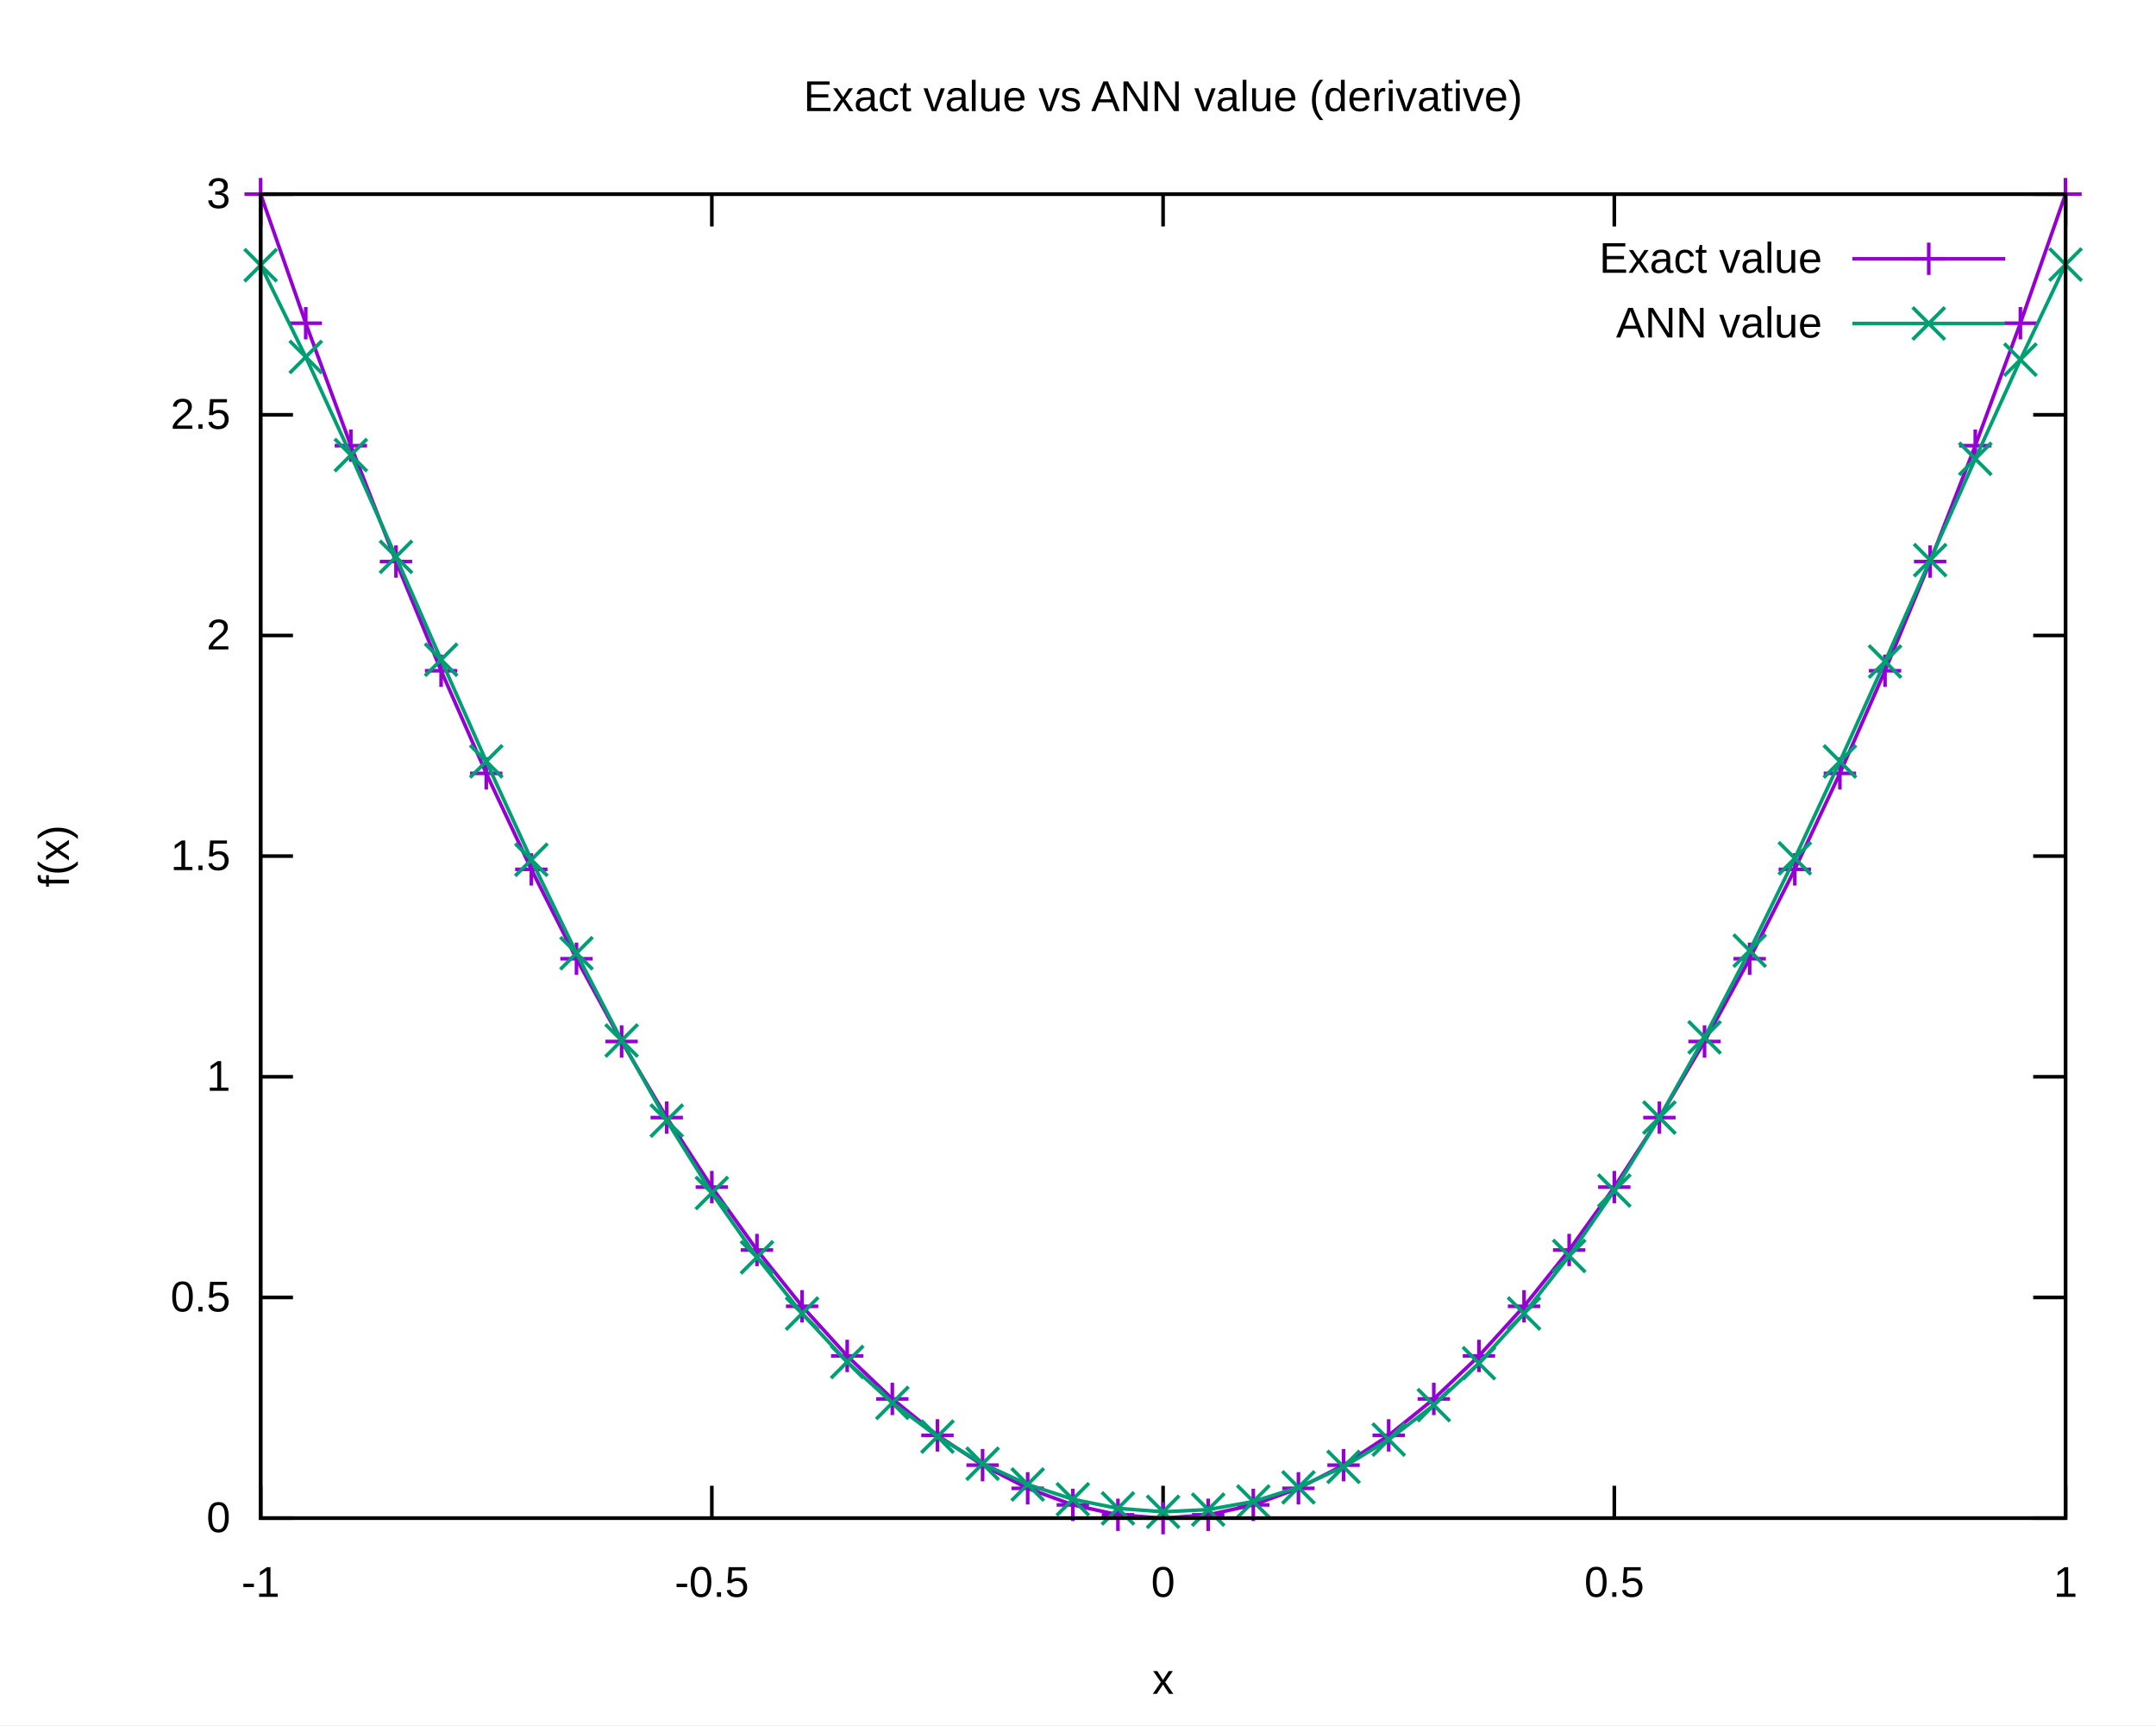
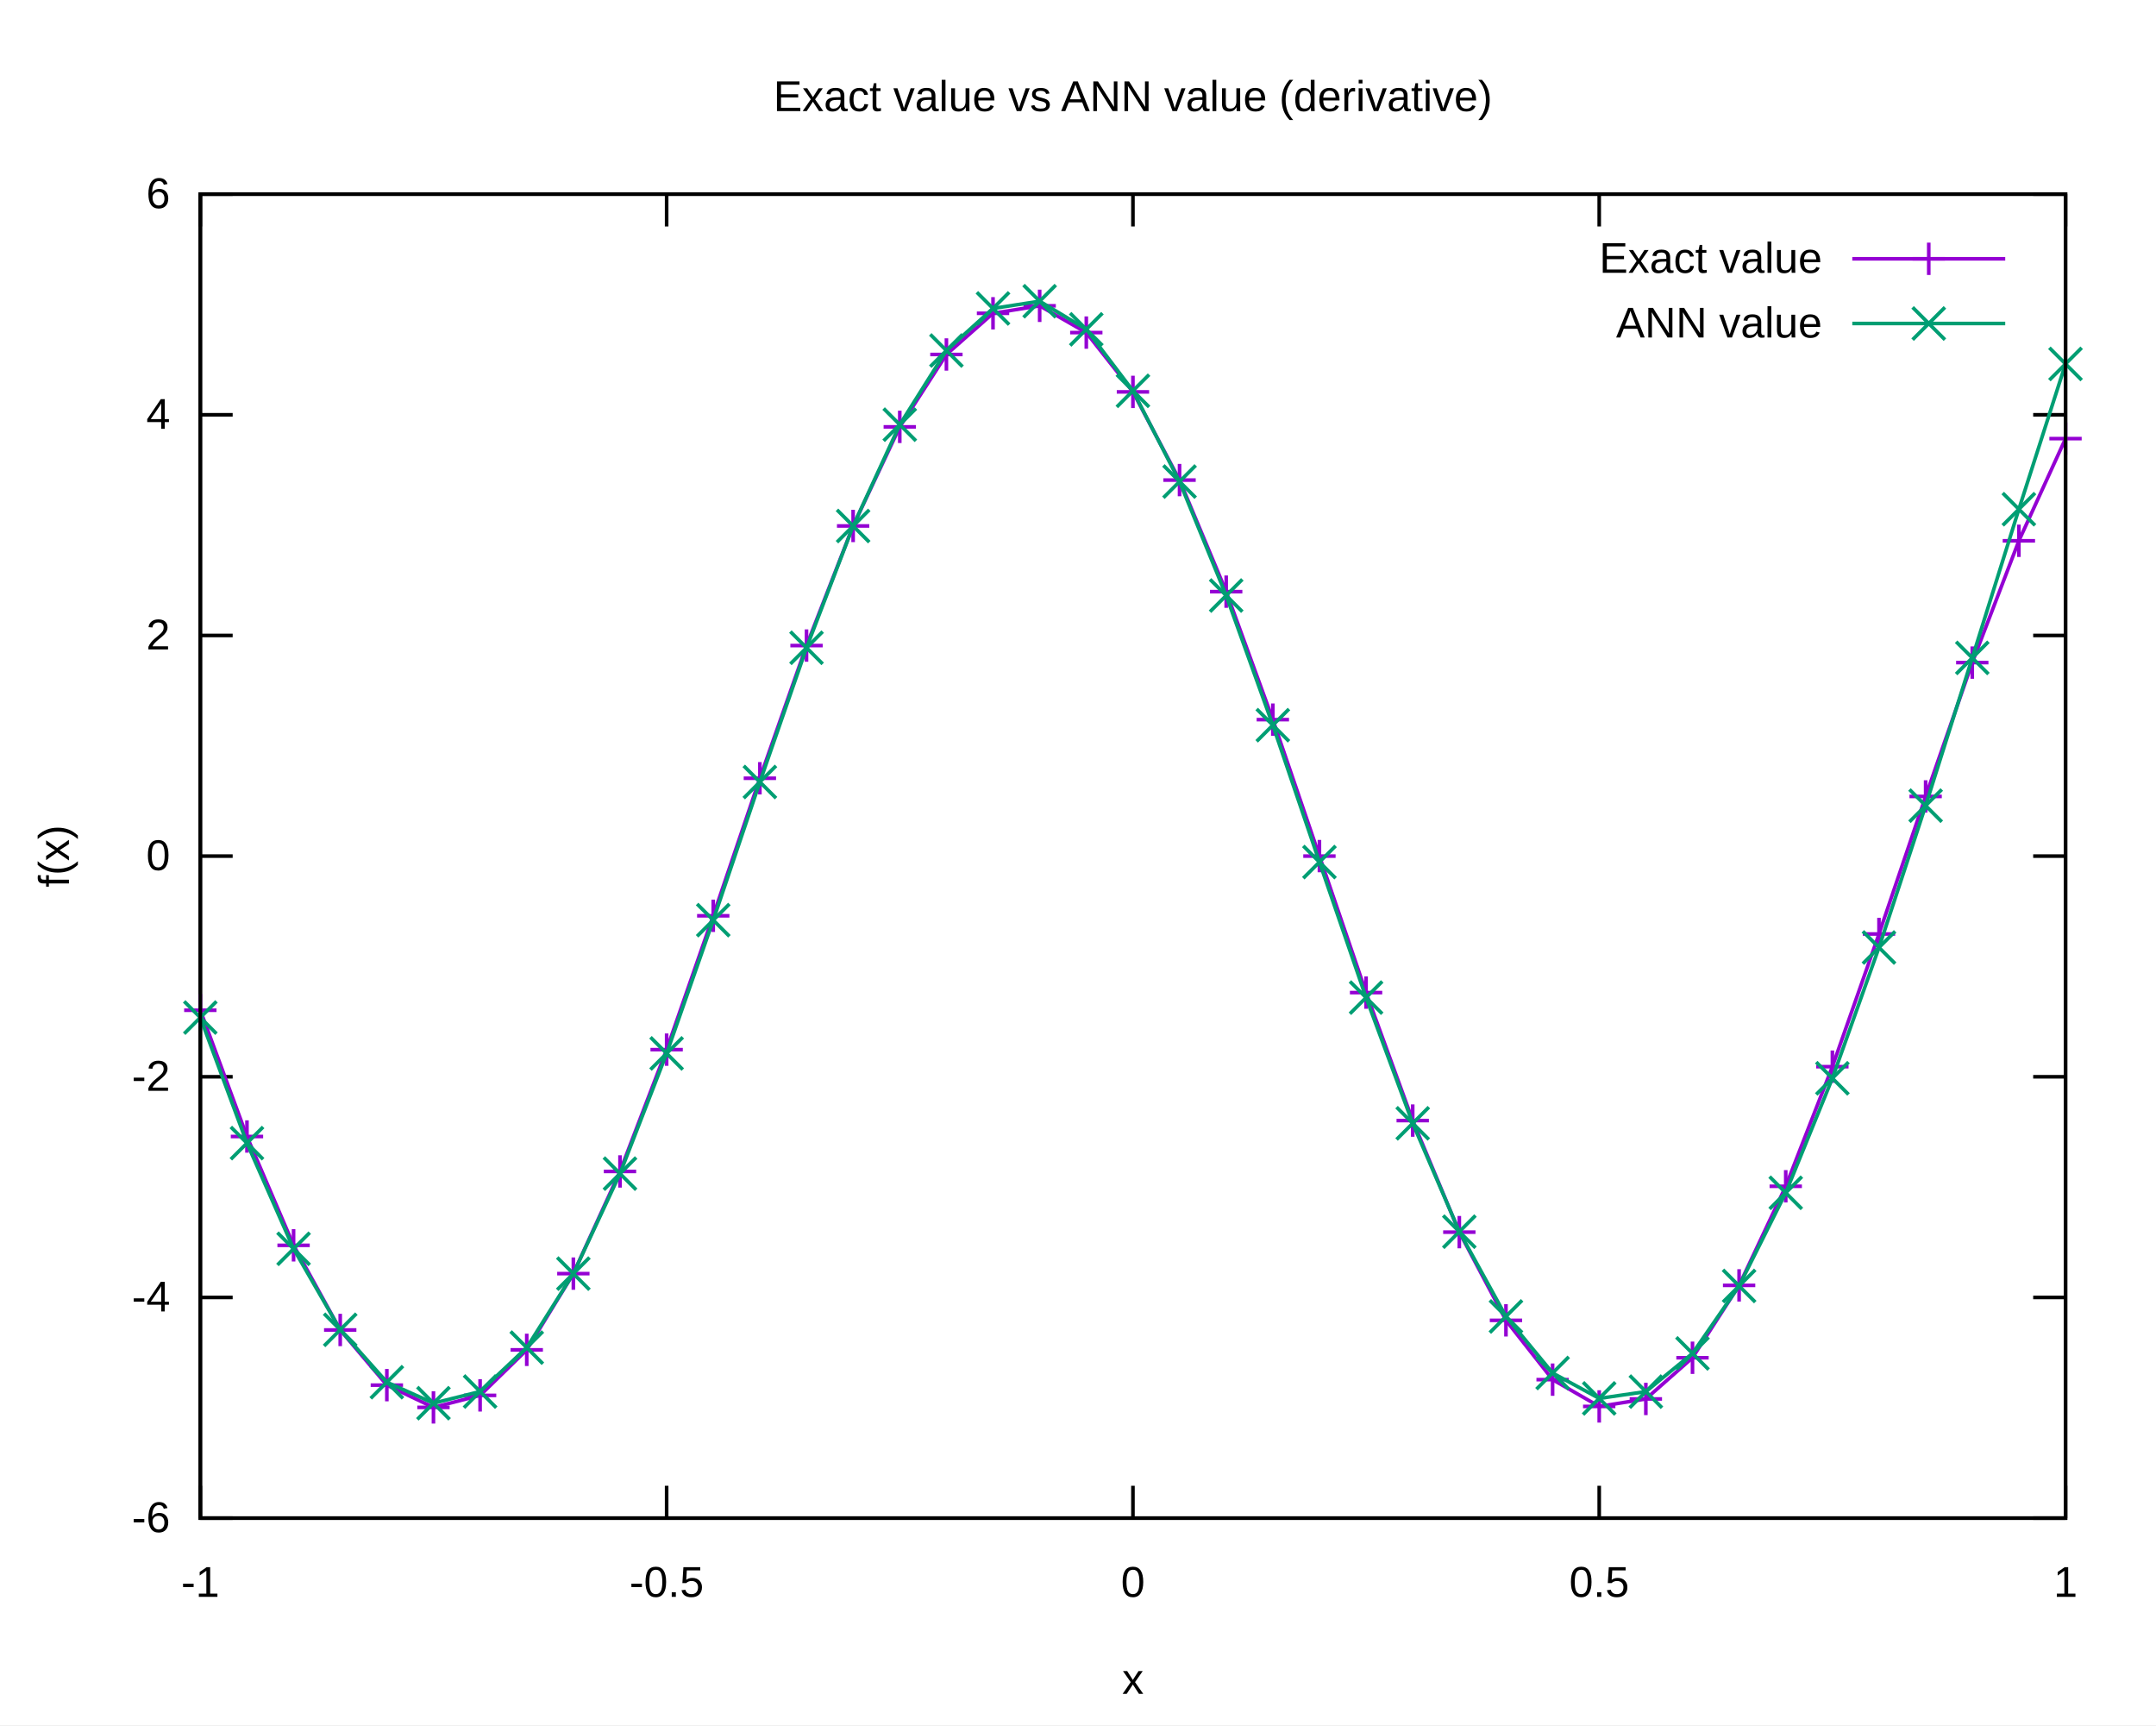
<svg xmlns="http://www.w3.org/2000/svg" xmlns:xlink="http://www.w3.org/1999/xlink" width="600" height="480" viewBox="0 0 600 480">
  <g id="gnuplot_canvas">
    <rect x="0" y="0" width="600" height="480" fill="#ffffff" />
    <defs>
      <circle id="gpDot" r="0.5" stroke-width="0.5" stroke="currentColor" />
      <path id="gpPt0" stroke-width="0.222" stroke="currentColor" d="M-1,0 h2 M0,-1 v2" />
      <path id="gpPt1" stroke-width="0.222" stroke="currentColor" d="M-1,-1 L1,1 M1,-1 L-1,1" />
      <path id="gpPt2" stroke-width="0.222" stroke="currentColor" d="M-1,0 L1,0 M0,-1 L0,1 M-1,-1 L1,1 M-1,1 L1,-1" />
      <rect id="gpPt3" stroke-width="0.222" stroke="currentColor" x="-1" y="-1" width="2" height="2" />
      <rect id="gpPt4" stroke-width="0.222" stroke="currentColor" fill="currentColor" x="-1" y="-1" width="2" height="2" />
      <circle id="gpPt5" stroke-width="0.222" stroke="currentColor" cx="0" cy="0" r="1" />
      <use xlink:href="#gpPt5" id="gpPt6" fill="currentColor" stroke="none" />
      <path id="gpPt7" stroke-width="0.222" stroke="currentColor" d="M0,-1.33 L-1.33,0.67 L1.33,0.67 z" />
      <use xlink:href="#gpPt7" id="gpPt8" fill="currentColor" stroke="none" />
      <use xlink:href="#gpPt7" id="gpPt9" stroke="currentColor" transform="rotate(180)" />
      <use xlink:href="#gpPt9" id="gpPt10" fill="currentColor" stroke="none" />
      <use xlink:href="#gpPt3" id="gpPt11" stroke="currentColor" transform="rotate(45)" />
      <use xlink:href="#gpPt11" id="gpPt12" fill="currentColor" stroke="none" />
      <path id="gpPt13" stroke-width="0.222" stroke="currentColor" d="M0,1.330 L1.265,0.411 L0.782,-1.067 L-0.782,-1.076 L-1.265,0.411 z" />
      <use xlink:href="#gpPt13" id="gpPt14" fill="currentColor" stroke="none" />
      <filter id="textbox" filterUnits="objectBoundingBox" x="0" y="0" height="1" width="1">
        <feFlood flood-color="#FFFFFF" flood-opacity="1" result="bgnd" />
        <feComposite in="SourceGraphic" in2="bgnd" operator="atop" />
      </filter>
      <filter id="greybox" filterUnits="objectBoundingBox" x="0" y="0" height="1" width="1">
        <feFlood flood-color="lightgrey" flood-opacity="1" result="grey" />
        <feComposite in="SourceGraphic" in2="grey" operator="atop" />
      </filter>
    </defs>
    <g fill="none" color="#FFFFFF" stroke="currentColor" stroke-width="1.00" stroke-linecap="butt" stroke-linejoin="miter">
</g>
    <g fill="none" color="black" stroke="currentColor" stroke-width="1.00" stroke-linecap="butt" stroke-linejoin="miter">
-       <path stroke="black" d="M72.53,422.40 L81.53,422.40 M574.82,422.40 L565.82,422.40  " />
-       <g transform="translate(64.14,426.30)" stroke="none" fill="black" font-family="Arial" font-size="12.00" text-anchor="end">
+       <path stroke="black" d="M55.75,422.40 L64.75,422.40 M574.82,422.40 L565.82,422.40  " />
+       <g transform="translate(47.36,426.30)" stroke="none" fill="black" font-family="Arial" font-size="12.00" text-anchor="end">
+         <text>
+           <tspan font-family="Arial">-6</tspan>
+         </text>
+       </g>
+     </g>
+     <g fill="none" color="black" stroke="currentColor" stroke-width="1.00" stroke-linecap="butt" stroke-linejoin="miter">
+       <path stroke="black" d="M55.75,361.00 L64.75,361.00 M574.82,361.00 L565.82,361.00  " />
+       <g transform="translate(47.36,364.90)" stroke="none" fill="black" font-family="Arial" font-size="12.00" text-anchor="end">
+         <text>
+           <tspan font-family="Arial">-4</tspan>
+         </text>
+       </g>
+     </g>
+     <g fill="none" color="black" stroke="currentColor" stroke-width="1.00" stroke-linecap="butt" stroke-linejoin="miter">
+       <path stroke="black" d="M55.75,299.60 L64.75,299.60 M574.82,299.60 L565.82,299.60  " />
+       <g transform="translate(47.36,303.50)" stroke="none" fill="black" font-family="Arial" font-size="12.00" text-anchor="end">
+         <text>
+           <tspan font-family="Arial">-2</tspan>
+         </text>
+       </g>
+     </g>
+     <g fill="none" color="black" stroke="currentColor" stroke-width="1.00" stroke-linecap="butt" stroke-linejoin="miter">
+       <path stroke="black" d="M55.75,238.20 L64.75,238.20 M574.82,238.20 L565.82,238.20  " />
+       <g transform="translate(47.36,242.10)" stroke="none" fill="black" font-family="Arial" font-size="12.00" text-anchor="end">
        <text>
          <tspan font-family="Arial"> 0</tspan>
        </text>
      </g>
    </g>
    <g fill="none" color="black" stroke="currentColor" stroke-width="1.00" stroke-linecap="butt" stroke-linejoin="miter">
-       <path stroke="black" d="M72.53,361.00 L81.53,361.00 M574.82,361.00 L565.82,361.00  " />
-       <g transform="translate(64.14,364.90)" stroke="none" fill="black" font-family="Arial" font-size="12.00" text-anchor="end">
-         <text>
-           <tspan font-family="Arial"> 0.5</tspan>
-         </text>
-       </g>
-     </g>
-     <g fill="none" color="black" stroke="currentColor" stroke-width="1.00" stroke-linecap="butt" stroke-linejoin="miter">
-       <path stroke="black" d="M72.53,299.60 L81.53,299.60 M574.82,299.60 L565.82,299.60  " />
-       <g transform="translate(64.14,303.50)" stroke="none" fill="black" font-family="Arial" font-size="12.00" text-anchor="end">
-         <text>
-           <tspan font-family="Arial"> 1</tspan>
-         </text>
-       </g>
-     </g>
-     <g fill="none" color="black" stroke="currentColor" stroke-width="1.00" stroke-linecap="butt" stroke-linejoin="miter">
-       <path stroke="black" d="M72.53,238.20 L81.53,238.20 M574.82,238.20 L565.82,238.20  " />
-       <g transform="translate(64.14,242.10)" stroke="none" fill="black" font-family="Arial" font-size="12.00" text-anchor="end">
-         <text>
-           <tspan font-family="Arial"> 1.5</tspan>
-         </text>
-       </g>
-     </g>
-     <g fill="none" color="black" stroke="currentColor" stroke-width="1.00" stroke-linecap="butt" stroke-linejoin="miter">
-       <path stroke="black" d="M72.53,176.81 L81.53,176.81 M574.82,176.81 L565.82,176.81  " />
-       <g transform="translate(64.14,180.71)" stroke="none" fill="black" font-family="Arial" font-size="12.00" text-anchor="end">
+       <path stroke="black" d="M55.75,176.81 L64.75,176.81 M574.82,176.81 L565.82,176.81  " />
+       <g transform="translate(47.36,180.71)" stroke="none" fill="black" font-family="Arial" font-size="12.00" text-anchor="end">
        <text>
          <tspan font-family="Arial"> 2</tspan>
        </text>
      </g>
    </g>
    <g fill="none" color="black" stroke="currentColor" stroke-width="1.00" stroke-linecap="butt" stroke-linejoin="miter">
-       <path stroke="black" d="M72.53,115.41 L81.53,115.41 M574.82,115.41 L565.82,115.41  " />
-       <g transform="translate(64.14,119.31)" stroke="none" fill="black" font-family="Arial" font-size="12.00" text-anchor="end">
-         <text>
-           <tspan font-family="Arial"> 2.5</tspan>
-         </text>
-       </g>
-     </g>
-     <g fill="none" color="black" stroke="currentColor" stroke-width="1.00" stroke-linecap="butt" stroke-linejoin="miter">
-       <path stroke="black" d="M72.53,54.01 L81.53,54.01 M574.82,54.01 L565.82,54.01  " />
-       <g transform="translate(64.14,57.91)" stroke="none" fill="black" font-family="Arial" font-size="12.00" text-anchor="end">
-         <text>
-           <tspan font-family="Arial"> 3</tspan>
-         </text>
-       </g>
-     </g>
-     <g fill="none" color="black" stroke="currentColor" stroke-width="1.00" stroke-linecap="butt" stroke-linejoin="miter">
-       <path stroke="black" d="M72.53,422.40 L72.53,413.40 M72.53,54.01 L72.53,63.01  " />
-       <g transform="translate(72.53,444.30)" stroke="none" fill="black" font-family="Arial" font-size="12.00" text-anchor="middle">
+       <path stroke="black" d="M55.75,115.41 L64.75,115.41 M574.82,115.41 L565.82,115.41  " />
+       <g transform="translate(47.36,119.31)" stroke="none" fill="black" font-family="Arial" font-size="12.00" text-anchor="end">
+         <text>
+           <tspan font-family="Arial"> 4</tspan>
+         </text>
+       </g>
+     </g>
+     <g fill="none" color="black" stroke="currentColor" stroke-width="1.00" stroke-linecap="butt" stroke-linejoin="miter">
+       <path stroke="black" d="M55.75,54.01 L64.75,54.01 M574.82,54.01 L565.82,54.01  " />
+       <g transform="translate(47.36,57.91)" stroke="none" fill="black" font-family="Arial" font-size="12.00" text-anchor="end">
+         <text>
+           <tspan font-family="Arial"> 6</tspan>
+         </text>
+       </g>
+     </g>
+     <g fill="none" color="black" stroke="currentColor" stroke-width="1.00" stroke-linecap="butt" stroke-linejoin="miter">
+       <path stroke="black" d="M55.75,422.40 L55.75,413.40 M55.75,54.01 L55.75,63.01  " />
+       <g transform="translate(55.75,444.30)" stroke="none" fill="black" font-family="Arial" font-size="12.00" text-anchor="middle">
        <text>
          <tspan font-family="Arial">-1</tspan>
        </text>
      </g>
    </g>
    <g fill="none" color="black" stroke="currentColor" stroke-width="1.00" stroke-linecap="butt" stroke-linejoin="miter">
-       <path stroke="black" d="M198.10,422.40 L198.10,413.40 M198.10,54.01 L198.10,63.01  " />
-       <g transform="translate(198.10,444.30)" stroke="none" fill="black" font-family="Arial" font-size="12.00" text-anchor="middle">
+       <path stroke="black" d="M185.52,422.40 L185.52,413.40 M185.52,54.01 L185.52,63.01  " />
+       <g transform="translate(185.52,444.30)" stroke="none" fill="black" font-family="Arial" font-size="12.00" text-anchor="middle">
        <text>
          <tspan font-family="Arial">-0.5</tspan>
        </text>
      </g>
    </g>
    <g fill="none" color="black" stroke="currentColor" stroke-width="1.00" stroke-linecap="butt" stroke-linejoin="miter">
-       <path stroke="black" d="M323.68,422.40 L323.68,413.40 M323.68,54.01 L323.68,63.01  " />
-       <g transform="translate(323.68,444.30)" stroke="none" fill="black" font-family="Arial" font-size="12.00" text-anchor="middle">
+       <path stroke="black" d="M315.29,422.40 L315.29,413.40 M315.29,54.01 L315.29,63.01  " />
+       <g transform="translate(315.29,444.30)" stroke="none" fill="black" font-family="Arial" font-size="12.00" text-anchor="middle">
        <text>
          <tspan font-family="Arial"> 0</tspan>
        </text>
      </g>
    </g>
    <g fill="none" color="black" stroke="currentColor" stroke-width="1.00" stroke-linecap="butt" stroke-linejoin="miter">
-       <path stroke="black" d="M449.25,422.40 L449.25,413.40 M449.25,54.01 L449.25,63.01  " />
-       <g transform="translate(449.25,444.30)" stroke="none" fill="black" font-family="Arial" font-size="12.00" text-anchor="middle">
+       <path stroke="black" d="M445.05,422.40 L445.05,413.40 M445.05,54.01 L445.05,63.01  " />
+       <g transform="translate(445.05,444.30)" stroke="none" fill="black" font-family="Arial" font-size="12.00" text-anchor="middle">
        <text>
          <tspan font-family="Arial"> 0.5</tspan>
        </text>
      </g>
    </g>
    <g fill="none" color="black" stroke="currentColor" stroke-width="1.00" stroke-linecap="butt" stroke-linejoin="miter">
      <path stroke="black" d="M574.82,422.40 L574.82,413.40 M574.82,54.01 L574.82,63.01  " />
      <g transform="translate(574.82,444.30)" stroke="none" fill="black" font-family="Arial" font-size="12.00" text-anchor="middle">
        <text>
          <tspan font-family="Arial"> 1</tspan>
        </text>
      </g>
    </g>
    <g fill="none" color="black" stroke="currentColor" stroke-width="1.00" stroke-linecap="butt" stroke-linejoin="miter">
</g>
    <g fill="none" color="black" stroke="currentColor" stroke-width="1.00" stroke-linecap="butt" stroke-linejoin="miter">
-       <path stroke="black" d="M72.53,54.01 L72.53,422.40 L574.82,422.40 L574.82,54.01 L72.53,54.01 Z  " />
+       <path stroke="black" d="M55.75,54.01 L55.75,422.40 L574.82,422.40 L574.82,54.01 L55.75,54.01 Z  " />
    </g>
    <g fill="none" color="black" stroke="currentColor" stroke-width="1.00" stroke-linecap="butt" stroke-linejoin="miter">
</g>
    <g id="gnuplot_plot_1">
      <g fill="none" color="black" stroke="currentColor" stroke-width="1.00" stroke-linecap="butt" stroke-linejoin="miter">
        <g transform="translate(507.09,75.91)" stroke="none" fill="black" font-family="Arial" font-size="12.00" text-anchor="end">
          <text>
            <tspan font-family="Arial">Exact value</tspan>
          </text>
        </g>
      </g>
      <g fill="none" color="black" stroke="currentColor" stroke-width="1.00" stroke-linecap="butt" stroke-linejoin="miter">
-         <path stroke="rgb(148,   0, 211)" d="M515.48,72.01 L558.04,72.01 M72.53,54.01 L85.09,89.93 L97.64,124.00 L110.20,156.24 L122.76,186.63 L135.32,215.18   L147.87,241.89 L160.43,266.76 L172.99,289.78 L185.55,310.96 L198.10,330.30 L210.66,347.80 L223.22,363.46 L235.77,377.27   L248.33,389.24 L260.89,399.38 L273.45,407.66 L286.00,414.11 L298.56,418.72 L311.12,421.48 L323.68,422.40 L336.23,421.48   L348.79,418.72 L361.35,414.11 L373.90,407.66 L386.46,399.38 L399.02,389.24 L411.58,377.27 L424.13,363.46 L436.69,347.80   L449.25,330.30 L461.80,310.96 L474.36,289.78 L486.92,266.76 L499.48,241.89 L512.03,215.18 L524.59,186.63 L537.15,156.24   L549.71,124.00 L562.26,89.93 L574.82,54.01  " />
-         <use xlink:href="#gpPt0" transform="translate(72.53,54.01) scale(4.50)" color="rgb(148,   0, 211)" />
-         <use xlink:href="#gpPt0" transform="translate(85.09,89.93) scale(4.50)" color="rgb(148,   0, 211)" />
-         <use xlink:href="#gpPt0" transform="translate(97.64,124.00) scale(4.50)" color="rgb(148,   0, 211)" />
-         <use xlink:href="#gpPt0" transform="translate(110.20,156.24) scale(4.50)" color="rgb(148,   0, 211)" />
-         <use xlink:href="#gpPt0" transform="translate(122.76,186.63) scale(4.50)" color="rgb(148,   0, 211)" />
-         <use xlink:href="#gpPt0" transform="translate(135.32,215.18) scale(4.50)" color="rgb(148,   0, 211)" />
-         <use xlink:href="#gpPt0" transform="translate(147.87,241.89) scale(4.50)" color="rgb(148,   0, 211)" />
-         <use xlink:href="#gpPt0" transform="translate(160.43,266.76) scale(4.50)" color="rgb(148,   0, 211)" />
-         <use xlink:href="#gpPt0" transform="translate(172.99,289.78) scale(4.50)" color="rgb(148,   0, 211)" />
-         <use xlink:href="#gpPt0" transform="translate(185.55,310.96) scale(4.50)" color="rgb(148,   0, 211)" />
-         <use xlink:href="#gpPt0" transform="translate(198.10,330.30) scale(4.50)" color="rgb(148,   0, 211)" />
-         <use xlink:href="#gpPt0" transform="translate(210.66,347.80) scale(4.50)" color="rgb(148,   0, 211)" />
-         <use xlink:href="#gpPt0" transform="translate(223.22,363.46) scale(4.50)" color="rgb(148,   0, 211)" />
-         <use xlink:href="#gpPt0" transform="translate(235.77,377.27) scale(4.50)" color="rgb(148,   0, 211)" />
-         <use xlink:href="#gpPt0" transform="translate(248.33,389.24) scale(4.50)" color="rgb(148,   0, 211)" />
-         <use xlink:href="#gpPt0" transform="translate(260.89,399.38) scale(4.50)" color="rgb(148,   0, 211)" />
-         <use xlink:href="#gpPt0" transform="translate(273.45,407.66) scale(4.50)" color="rgb(148,   0, 211)" />
-         <use xlink:href="#gpPt0" transform="translate(286.00,414.11) scale(4.50)" color="rgb(148,   0, 211)" />
-         <use xlink:href="#gpPt0" transform="translate(298.56,418.72) scale(4.50)" color="rgb(148,   0, 211)" />
-         <use xlink:href="#gpPt0" transform="translate(311.12,421.48) scale(4.50)" color="rgb(148,   0, 211)" />
-         <use xlink:href="#gpPt0" transform="translate(323.68,422.40) scale(4.50)" color="rgb(148,   0, 211)" />
-         <use xlink:href="#gpPt0" transform="translate(336.23,421.48) scale(4.50)" color="rgb(148,   0, 211)" />
-         <use xlink:href="#gpPt0" transform="translate(348.79,418.72) scale(4.50)" color="rgb(148,   0, 211)" />
-         <use xlink:href="#gpPt0" transform="translate(361.35,414.11) scale(4.50)" color="rgb(148,   0, 211)" />
-         <use xlink:href="#gpPt0" transform="translate(373.90,407.66) scale(4.50)" color="rgb(148,   0, 211)" />
-         <use xlink:href="#gpPt0" transform="translate(386.46,399.38) scale(4.50)" color="rgb(148,   0, 211)" />
-         <use xlink:href="#gpPt0" transform="translate(399.02,389.24) scale(4.50)" color="rgb(148,   0, 211)" />
-         <use xlink:href="#gpPt0" transform="translate(411.58,377.27) scale(4.50)" color="rgb(148,   0, 211)" />
-         <use xlink:href="#gpPt0" transform="translate(424.13,363.46) scale(4.50)" color="rgb(148,   0, 211)" />
-         <use xlink:href="#gpPt0" transform="translate(436.69,347.80) scale(4.50)" color="rgb(148,   0, 211)" />
-         <use xlink:href="#gpPt0" transform="translate(449.25,330.30) scale(4.50)" color="rgb(148,   0, 211)" />
-         <use xlink:href="#gpPt0" transform="translate(461.80,310.96) scale(4.50)" color="rgb(148,   0, 211)" />
-         <use xlink:href="#gpPt0" transform="translate(474.36,289.78) scale(4.50)" color="rgb(148,   0, 211)" />
-         <use xlink:href="#gpPt0" transform="translate(486.92,266.76) scale(4.50)" color="rgb(148,   0, 211)" />
-         <use xlink:href="#gpPt0" transform="translate(499.48,241.89) scale(4.50)" color="rgb(148,   0, 211)" />
-         <use xlink:href="#gpPt0" transform="translate(512.03,215.18) scale(4.50)" color="rgb(148,   0, 211)" />
-         <use xlink:href="#gpPt0" transform="translate(524.59,186.63) scale(4.50)" color="rgb(148,   0, 211)" />
-         <use xlink:href="#gpPt0" transform="translate(537.15,156.24) scale(4.50)" color="rgb(148,   0, 211)" />
-         <use xlink:href="#gpPt0" transform="translate(549.71,124.00) scale(4.50)" color="rgb(148,   0, 211)" />
-         <use xlink:href="#gpPt0" transform="translate(562.26,89.93) scale(4.50)" color="rgb(148,   0, 211)" />
-         <use xlink:href="#gpPt0" transform="translate(574.82,54.01) scale(4.50)" color="rgb(148,   0, 211)" />
+         <path stroke="rgb(148,   0, 211)" d="M515.48,72.01 L558.04,72.01 M55.75,281.09 L68.73,316.22 L81.70,346.50 L94.68,370.05 L107.66,385.40 L120.63,391.59   L133.61,388.25 L146.59,375.58 L159.56,354.37 L172.54,325.94 L185.52,292.05 L198.49,254.81 L211.47,216.54 L224.45,179.62   L237.42,146.34 L250.40,118.77 L263.38,98.63 L276.35,87.17 L289.33,85.09 L302.31,92.54 L315.29,109.04 L328.26,133.58   L341.24,164.62 L354.22,200.23 L367.19,238.20 L380.17,276.18 L393.15,311.79 L406.12,342.83 L419.10,367.37 L432.08,383.87   L445.05,391.32 L458.03,389.24 L471.01,377.78 L483.98,357.64 L496.96,330.07 L509.94,296.79 L522.91,259.87 L535.89,221.60   L548.87,184.36 L561.84,150.47 L574.82,122.04  " />
+         <use xlink:href="#gpPt0" transform="translate(55.75,281.09) scale(4.50)" color="rgb(148,   0, 211)" />
+         <use xlink:href="#gpPt0" transform="translate(68.73,316.22) scale(4.50)" color="rgb(148,   0, 211)" />
+         <use xlink:href="#gpPt0" transform="translate(81.70,346.50) scale(4.50)" color="rgb(148,   0, 211)" />
+         <use xlink:href="#gpPt0" transform="translate(94.68,370.05) scale(4.50)" color="rgb(148,   0, 211)" />
+         <use xlink:href="#gpPt0" transform="translate(107.66,385.40) scale(4.50)" color="rgb(148,   0, 211)" />
+         <use xlink:href="#gpPt0" transform="translate(120.63,391.59) scale(4.50)" color="rgb(148,   0, 211)" />
+         <use xlink:href="#gpPt0" transform="translate(133.61,388.25) scale(4.50)" color="rgb(148,   0, 211)" />
+         <use xlink:href="#gpPt0" transform="translate(146.59,375.58) scale(4.50)" color="rgb(148,   0, 211)" />
+         <use xlink:href="#gpPt0" transform="translate(159.56,354.37) scale(4.50)" color="rgb(148,   0, 211)" />
+         <use xlink:href="#gpPt0" transform="translate(172.54,325.94) scale(4.50)" color="rgb(148,   0, 211)" />
+         <use xlink:href="#gpPt0" transform="translate(185.52,292.05) scale(4.50)" color="rgb(148,   0, 211)" />
+         <use xlink:href="#gpPt0" transform="translate(198.49,254.81) scale(4.50)" color="rgb(148,   0, 211)" />
+         <use xlink:href="#gpPt0" transform="translate(211.47,216.54) scale(4.50)" color="rgb(148,   0, 211)" />
+         <use xlink:href="#gpPt0" transform="translate(224.45,179.62) scale(4.50)" color="rgb(148,   0, 211)" />
+         <use xlink:href="#gpPt0" transform="translate(237.42,146.34) scale(4.50)" color="rgb(148,   0, 211)" />
+         <use xlink:href="#gpPt0" transform="translate(250.40,118.77) scale(4.50)" color="rgb(148,   0, 211)" />
+         <use xlink:href="#gpPt0" transform="translate(263.38,98.63) scale(4.50)" color="rgb(148,   0, 211)" />
+         <use xlink:href="#gpPt0" transform="translate(276.35,87.17) scale(4.50)" color="rgb(148,   0, 211)" />
+         <use xlink:href="#gpPt0" transform="translate(289.33,85.09) scale(4.50)" color="rgb(148,   0, 211)" />
+         <use xlink:href="#gpPt0" transform="translate(302.31,92.54) scale(4.50)" color="rgb(148,   0, 211)" />
+         <use xlink:href="#gpPt0" transform="translate(315.29,109.04) scale(4.50)" color="rgb(148,   0, 211)" />
+         <use xlink:href="#gpPt0" transform="translate(328.26,133.58) scale(4.50)" color="rgb(148,   0, 211)" />
+         <use xlink:href="#gpPt0" transform="translate(341.24,164.62) scale(4.50)" color="rgb(148,   0, 211)" />
+         <use xlink:href="#gpPt0" transform="translate(354.22,200.23) scale(4.50)" color="rgb(148,   0, 211)" />
+         <use xlink:href="#gpPt0" transform="translate(367.19,238.20) scale(4.50)" color="rgb(148,   0, 211)" />
+         <use xlink:href="#gpPt0" transform="translate(380.17,276.18) scale(4.50)" color="rgb(148,   0, 211)" />
+         <use xlink:href="#gpPt0" transform="translate(393.15,311.79) scale(4.50)" color="rgb(148,   0, 211)" />
+         <use xlink:href="#gpPt0" transform="translate(406.12,342.83) scale(4.50)" color="rgb(148,   0, 211)" />
+         <use xlink:href="#gpPt0" transform="translate(419.10,367.37) scale(4.50)" color="rgb(148,   0, 211)" />
+         <use xlink:href="#gpPt0" transform="translate(432.08,383.87) scale(4.50)" color="rgb(148,   0, 211)" />
+         <use xlink:href="#gpPt0" transform="translate(445.05,391.32) scale(4.50)" color="rgb(148,   0, 211)" />
+         <use xlink:href="#gpPt0" transform="translate(458.03,389.24) scale(4.50)" color="rgb(148,   0, 211)" />
+         <use xlink:href="#gpPt0" transform="translate(471.01,377.78) scale(4.50)" color="rgb(148,   0, 211)" />
+         <use xlink:href="#gpPt0" transform="translate(483.98,357.64) scale(4.50)" color="rgb(148,   0, 211)" />
+         <use xlink:href="#gpPt0" transform="translate(496.96,330.07) scale(4.50)" color="rgb(148,   0, 211)" />
+         <use xlink:href="#gpPt0" transform="translate(509.94,296.79) scale(4.50)" color="rgb(148,   0, 211)" />
+         <use xlink:href="#gpPt0" transform="translate(522.91,259.87) scale(4.50)" color="rgb(148,   0, 211)" />
+         <use xlink:href="#gpPt0" transform="translate(535.89,221.60) scale(4.50)" color="rgb(148,   0, 211)" />
+         <use xlink:href="#gpPt0" transform="translate(548.87,184.36) scale(4.50)" color="rgb(148,   0, 211)" />
+         <use xlink:href="#gpPt0" transform="translate(561.84,150.47) scale(4.50)" color="rgb(148,   0, 211)" />
+         <use xlink:href="#gpPt0" transform="translate(574.82,122.04) scale(4.50)" color="rgb(148,   0, 211)" />
        <use xlink:href="#gpPt0" transform="translate(536.76,72.01) scale(4.50)" color="rgb(148,   0, 211)" />
      </g>
    </g>
    <g id="gnuplot_plot_2">
      <g fill="none" color="black" stroke="currentColor" stroke-width="1.00" stroke-linecap="butt" stroke-linejoin="miter">
        <g transform="translate(507.09,93.91)" stroke="none" fill="black" font-family="Arial" font-size="12.00" text-anchor="end">
          <text>
            <tspan font-family="Arial">ANN value</tspan>
          </text>
        </g>
      </g>
      <g fill="none" color="black" stroke="currentColor" stroke-width="1.00" stroke-linecap="butt" stroke-linejoin="miter">
-         <path stroke="rgb(  0, 158, 115)" d="M515.48,90.01 L558.04,90.01 M72.53,73.79 L85.09,99.32 L97.64,126.62 L110.20,154.94 L122.76,183.56 L135.32,211.84   L147.87,239.22 L160.43,265.23 L172.99,289.51 L185.55,311.80 L198.10,331.94 L210.66,349.83 L223.22,365.48 L235.77,378.95   L248.33,390.33 L260.89,399.72 L273.45,407.26 L286.00,413.04 L298.56,417.16 L311.12,419.69 L323.68,420.64 L336.23,420.03   L348.79,417.78 L361.35,413.85 L373.90,408.14 L386.46,400.55 L399.02,390.96 L411.58,379.30 L424.13,365.47 L436.69,349.46   L449.25,331.26 L461.80,310.95 L474.36,288.63 L486.92,264.50 L499.48,238.81 L512.03,211.87 L524.59,184.06 L537.15,155.85   L549.71,127.66 L562.26,100.07 L574.82,73.61  " />
-         <use xlink:href="#gpPt1" transform="translate(72.53,73.79) scale(4.50)" color="rgb(  0, 158, 115)" />
-         <use xlink:href="#gpPt1" transform="translate(85.09,99.32) scale(4.50)" color="rgb(  0, 158, 115)" />
-         <use xlink:href="#gpPt1" transform="translate(97.64,126.62) scale(4.50)" color="rgb(  0, 158, 115)" />
-         <use xlink:href="#gpPt1" transform="translate(110.20,154.94) scale(4.50)" color="rgb(  0, 158, 115)" />
-         <use xlink:href="#gpPt1" transform="translate(122.76,183.56) scale(4.50)" color="rgb(  0, 158, 115)" />
-         <use xlink:href="#gpPt1" transform="translate(135.32,211.84) scale(4.50)" color="rgb(  0, 158, 115)" />
-         <use xlink:href="#gpPt1" transform="translate(147.87,239.22) scale(4.50)" color="rgb(  0, 158, 115)" />
-         <use xlink:href="#gpPt1" transform="translate(160.43,265.23) scale(4.50)" color="rgb(  0, 158, 115)" />
-         <use xlink:href="#gpPt1" transform="translate(172.99,289.51) scale(4.50)" color="rgb(  0, 158, 115)" />
-         <use xlink:href="#gpPt1" transform="translate(185.55,311.80) scale(4.50)" color="rgb(  0, 158, 115)" />
-         <use xlink:href="#gpPt1" transform="translate(198.10,331.94) scale(4.50)" color="rgb(  0, 158, 115)" />
-         <use xlink:href="#gpPt1" transform="translate(210.66,349.83) scale(4.50)" color="rgb(  0, 158, 115)" />
-         <use xlink:href="#gpPt1" transform="translate(223.22,365.48) scale(4.50)" color="rgb(  0, 158, 115)" />
-         <use xlink:href="#gpPt1" transform="translate(235.77,378.95) scale(4.50)" color="rgb(  0, 158, 115)" />
-         <use xlink:href="#gpPt1" transform="translate(248.33,390.33) scale(4.50)" color="rgb(  0, 158, 115)" />
-         <use xlink:href="#gpPt1" transform="translate(260.89,399.72) scale(4.50)" color="rgb(  0, 158, 115)" />
-         <use xlink:href="#gpPt1" transform="translate(273.45,407.26) scale(4.50)" color="rgb(  0, 158, 115)" />
-         <use xlink:href="#gpPt1" transform="translate(286.00,413.04) scale(4.50)" color="rgb(  0, 158, 115)" />
-         <use xlink:href="#gpPt1" transform="translate(298.56,417.16) scale(4.50)" color="rgb(  0, 158, 115)" />
-         <use xlink:href="#gpPt1" transform="translate(311.12,419.69) scale(4.50)" color="rgb(  0, 158, 115)" />
-         <use xlink:href="#gpPt1" transform="translate(323.68,420.64) scale(4.50)" color="rgb(  0, 158, 115)" />
-         <use xlink:href="#gpPt1" transform="translate(336.23,420.03) scale(4.50)" color="rgb(  0, 158, 115)" />
-         <use xlink:href="#gpPt1" transform="translate(348.79,417.78) scale(4.50)" color="rgb(  0, 158, 115)" />
-         <use xlink:href="#gpPt1" transform="translate(361.35,413.85) scale(4.50)" color="rgb(  0, 158, 115)" />
-         <use xlink:href="#gpPt1" transform="translate(373.90,408.14) scale(4.50)" color="rgb(  0, 158, 115)" />
-         <use xlink:href="#gpPt1" transform="translate(386.46,400.55) scale(4.50)" color="rgb(  0, 158, 115)" />
-         <use xlink:href="#gpPt1" transform="translate(399.02,390.96) scale(4.50)" color="rgb(  0, 158, 115)" />
-         <use xlink:href="#gpPt1" transform="translate(411.58,379.30) scale(4.50)" color="rgb(  0, 158, 115)" />
-         <use xlink:href="#gpPt1" transform="translate(424.13,365.47) scale(4.50)" color="rgb(  0, 158, 115)" />
-         <use xlink:href="#gpPt1" transform="translate(436.69,349.46) scale(4.50)" color="rgb(  0, 158, 115)" />
-         <use xlink:href="#gpPt1" transform="translate(449.25,331.26) scale(4.50)" color="rgb(  0, 158, 115)" />
-         <use xlink:href="#gpPt1" transform="translate(461.80,310.95) scale(4.50)" color="rgb(  0, 158, 115)" />
-         <use xlink:href="#gpPt1" transform="translate(474.36,288.63) scale(4.50)" color="rgb(  0, 158, 115)" />
-         <use xlink:href="#gpPt1" transform="translate(486.92,264.50) scale(4.50)" color="rgb(  0, 158, 115)" />
-         <use xlink:href="#gpPt1" transform="translate(499.48,238.81) scale(4.50)" color="rgb(  0, 158, 115)" />
-         <use xlink:href="#gpPt1" transform="translate(512.03,211.87) scale(4.50)" color="rgb(  0, 158, 115)" />
-         <use xlink:href="#gpPt1" transform="translate(524.59,184.06) scale(4.50)" color="rgb(  0, 158, 115)" />
-         <use xlink:href="#gpPt1" transform="translate(537.15,155.85) scale(4.50)" color="rgb(  0, 158, 115)" />
-         <use xlink:href="#gpPt1" transform="translate(549.71,127.66) scale(4.50)" color="rgb(  0, 158, 115)" />
-         <use xlink:href="#gpPt1" transform="translate(562.26,100.07) scale(4.50)" color="rgb(  0, 158, 115)" />
-         <use xlink:href="#gpPt1" transform="translate(574.82,73.61) scale(4.50)" color="rgb(  0, 158, 115)" />
+         <path stroke="rgb(  0, 158, 115)" d="M515.48,90.01 L558.04,90.01 M55.75,283.12 L68.73,318.06 L81.70,347.46 L94.68,370.00 L107.66,384.58 L120.63,390.42   L133.61,387.18 L146.59,374.96 L159.56,354.37 L172.54,326.55 L185.52,293.10 L198.49,256.02 L211.47,217.58 L224.45,180.23   L237.42,146.35 L250.40,118.16 L263.38,97.53 L276.35,85.82 L289.33,83.81 L302.31,91.63 L315.29,108.74 L328.26,133.99   L341.24,165.70 L354.22,201.77 L367.19,239.86 L380.17,277.57 L393.15,312.55 L406.12,342.70 L419.10,366.29 L432.08,382.02   L445.05,389.09 L458.03,387.20 L471.01,376.57 L483.98,357.80 L496.96,331.88 L509.94,300.02 L522.91,263.63 L535.89,224.16   L548.87,183.05 L561.84,141.68 L574.82,101.26  " />
+         <use xlink:href="#gpPt1" transform="translate(55.75,283.12) scale(4.50)" color="rgb(  0, 158, 115)" />
+         <use xlink:href="#gpPt1" transform="translate(68.73,318.06) scale(4.50)" color="rgb(  0, 158, 115)" />
+         <use xlink:href="#gpPt1" transform="translate(81.70,347.46) scale(4.50)" color="rgb(  0, 158, 115)" />
+         <use xlink:href="#gpPt1" transform="translate(94.68,370.00) scale(4.50)" color="rgb(  0, 158, 115)" />
+         <use xlink:href="#gpPt1" transform="translate(107.66,384.58) scale(4.50)" color="rgb(  0, 158, 115)" />
+         <use xlink:href="#gpPt1" transform="translate(120.63,390.42) scale(4.50)" color="rgb(  0, 158, 115)" />
+         <use xlink:href="#gpPt1" transform="translate(133.61,387.18) scale(4.50)" color="rgb(  0, 158, 115)" />
+         <use xlink:href="#gpPt1" transform="translate(146.59,374.96) scale(4.50)" color="rgb(  0, 158, 115)" />
+         <use xlink:href="#gpPt1" transform="translate(159.56,354.37) scale(4.50)" color="rgb(  0, 158, 115)" />
+         <use xlink:href="#gpPt1" transform="translate(172.54,326.55) scale(4.50)" color="rgb(  0, 158, 115)" />
+         <use xlink:href="#gpPt1" transform="translate(185.52,293.10) scale(4.50)" color="rgb(  0, 158, 115)" />
+         <use xlink:href="#gpPt1" transform="translate(198.49,256.02) scale(4.50)" color="rgb(  0, 158, 115)" />
+         <use xlink:href="#gpPt1" transform="translate(211.47,217.58) scale(4.50)" color="rgb(  0, 158, 115)" />
+         <use xlink:href="#gpPt1" transform="translate(224.45,180.23) scale(4.50)" color="rgb(  0, 158, 115)" />
+         <use xlink:href="#gpPt1" transform="translate(237.42,146.35) scale(4.50)" color="rgb(  0, 158, 115)" />
+         <use xlink:href="#gpPt1" transform="translate(250.40,118.16) scale(4.50)" color="rgb(  0, 158, 115)" />
+         <use xlink:href="#gpPt1" transform="translate(263.38,97.53) scale(4.50)" color="rgb(  0, 158, 115)" />
+         <use xlink:href="#gpPt1" transform="translate(276.35,85.82) scale(4.50)" color="rgb(  0, 158, 115)" />
+         <use xlink:href="#gpPt1" transform="translate(289.33,83.81) scale(4.50)" color="rgb(  0, 158, 115)" />
+         <use xlink:href="#gpPt1" transform="translate(302.31,91.63) scale(4.50)" color="rgb(  0, 158, 115)" />
+         <use xlink:href="#gpPt1" transform="translate(315.29,108.74) scale(4.50)" color="rgb(  0, 158, 115)" />
+         <use xlink:href="#gpPt1" transform="translate(328.26,133.99) scale(4.50)" color="rgb(  0, 158, 115)" />
+         <use xlink:href="#gpPt1" transform="translate(341.24,165.70) scale(4.50)" color="rgb(  0, 158, 115)" />
+         <use xlink:href="#gpPt1" transform="translate(354.22,201.77) scale(4.50)" color="rgb(  0, 158, 115)" />
+         <use xlink:href="#gpPt1" transform="translate(367.19,239.86) scale(4.50)" color="rgb(  0, 158, 115)" />
+         <use xlink:href="#gpPt1" transform="translate(380.17,277.57) scale(4.50)" color="rgb(  0, 158, 115)" />
+         <use xlink:href="#gpPt1" transform="translate(393.15,312.55) scale(4.50)" color="rgb(  0, 158, 115)" />
+         <use xlink:href="#gpPt1" transform="translate(406.12,342.70) scale(4.50)" color="rgb(  0, 158, 115)" />
+         <use xlink:href="#gpPt1" transform="translate(419.10,366.29) scale(4.50)" color="rgb(  0, 158, 115)" />
+         <use xlink:href="#gpPt1" transform="translate(432.08,382.02) scale(4.50)" color="rgb(  0, 158, 115)" />
+         <use xlink:href="#gpPt1" transform="translate(445.05,389.09) scale(4.50)" color="rgb(  0, 158, 115)" />
+         <use xlink:href="#gpPt1" transform="translate(458.03,387.20) scale(4.50)" color="rgb(  0, 158, 115)" />
+         <use xlink:href="#gpPt1" transform="translate(471.01,376.57) scale(4.50)" color="rgb(  0, 158, 115)" />
+         <use xlink:href="#gpPt1" transform="translate(483.98,357.80) scale(4.50)" color="rgb(  0, 158, 115)" />
+         <use xlink:href="#gpPt1" transform="translate(496.96,331.88) scale(4.50)" color="rgb(  0, 158, 115)" />
+         <use xlink:href="#gpPt1" transform="translate(509.94,300.02) scale(4.50)" color="rgb(  0, 158, 115)" />
+         <use xlink:href="#gpPt1" transform="translate(522.91,263.63) scale(4.50)" color="rgb(  0, 158, 115)" />
+         <use xlink:href="#gpPt1" transform="translate(535.89,224.16) scale(4.50)" color="rgb(  0, 158, 115)" />
+         <use xlink:href="#gpPt1" transform="translate(548.87,183.05) scale(4.50)" color="rgb(  0, 158, 115)" />
+         <use xlink:href="#gpPt1" transform="translate(561.84,141.68) scale(4.50)" color="rgb(  0, 158, 115)" />
+         <use xlink:href="#gpPt1" transform="translate(574.82,101.26) scale(4.50)" color="rgb(  0, 158, 115)" />
        <use xlink:href="#gpPt1" transform="translate(536.76,90.01) scale(4.50)" color="rgb(  0, 158, 115)" />
      </g>
    </g>
    <g fill="none" color="#FFFFFF" stroke="rgb(  0, 158, 115)" stroke-width="2.00" stroke-linecap="butt" stroke-linejoin="miter">
</g>
    <g fill="none" color="black" stroke="currentColor" stroke-width="2.00" stroke-linecap="butt" stroke-linejoin="miter">
</g>
    <g fill="none" color="black" stroke="black" stroke-width="1.00" stroke-linecap="butt" stroke-linejoin="miter">
</g>
    <g fill="none" color="black" stroke="currentColor" stroke-width="1.00" stroke-linecap="butt" stroke-linejoin="miter">
-       <path stroke="black" d="M72.53,54.01 L72.53,422.40 L574.82,422.40 L574.82,54.01 L72.53,54.01 Z  " />
+       <path stroke="black" d="M55.75,54.01 L55.75,422.40 L574.82,422.40 L574.82,54.01 L55.75,54.01 Z  " />
      <g transform="translate(19.18,238.21) rotate(270.00)" stroke="none" fill="black" font-family="Arial" font-size="12.00" text-anchor="middle">
        <text>
          <tspan font-family="Arial">f(x)</tspan>
        </text>
      </g>
    </g>
    <g fill="none" color="black" stroke="currentColor" stroke-width="1.00" stroke-linecap="butt" stroke-linejoin="miter">
-       <g transform="translate(323.67,471.30)" stroke="none" fill="black" font-family="Arial" font-size="12.00" text-anchor="middle">
+       <g transform="translate(315.28,471.30)" stroke="none" fill="black" font-family="Arial" font-size="12.00" text-anchor="middle">
        <text>
          <tspan font-family="Arial">x</tspan>
        </text>
      </g>
    </g>
    <g fill="none" color="black" stroke="currentColor" stroke-width="1.00" stroke-linecap="butt" stroke-linejoin="miter">
</g>
    <g fill="none" color="black" stroke="currentColor" stroke-width="1.00" stroke-linecap="butt" stroke-linejoin="miter">
-       <g transform="translate(323.67,30.91)" stroke="none" fill="black" font-family="Arial" font-size="12.00" text-anchor="middle">
+       <g transform="translate(315.28,30.91)" stroke="none" fill="black" font-family="Arial" font-size="12.00" text-anchor="middle">
        <text>
          <tspan font-family="Arial">Exact value vs ANN value (derivative)</tspan>
        </text>
      </g>
    </g>
    <g fill="none" color="black" stroke="currentColor" stroke-width="1.00" stroke-linecap="butt" stroke-linejoin="miter">
</g>
  </g>
</svg>
